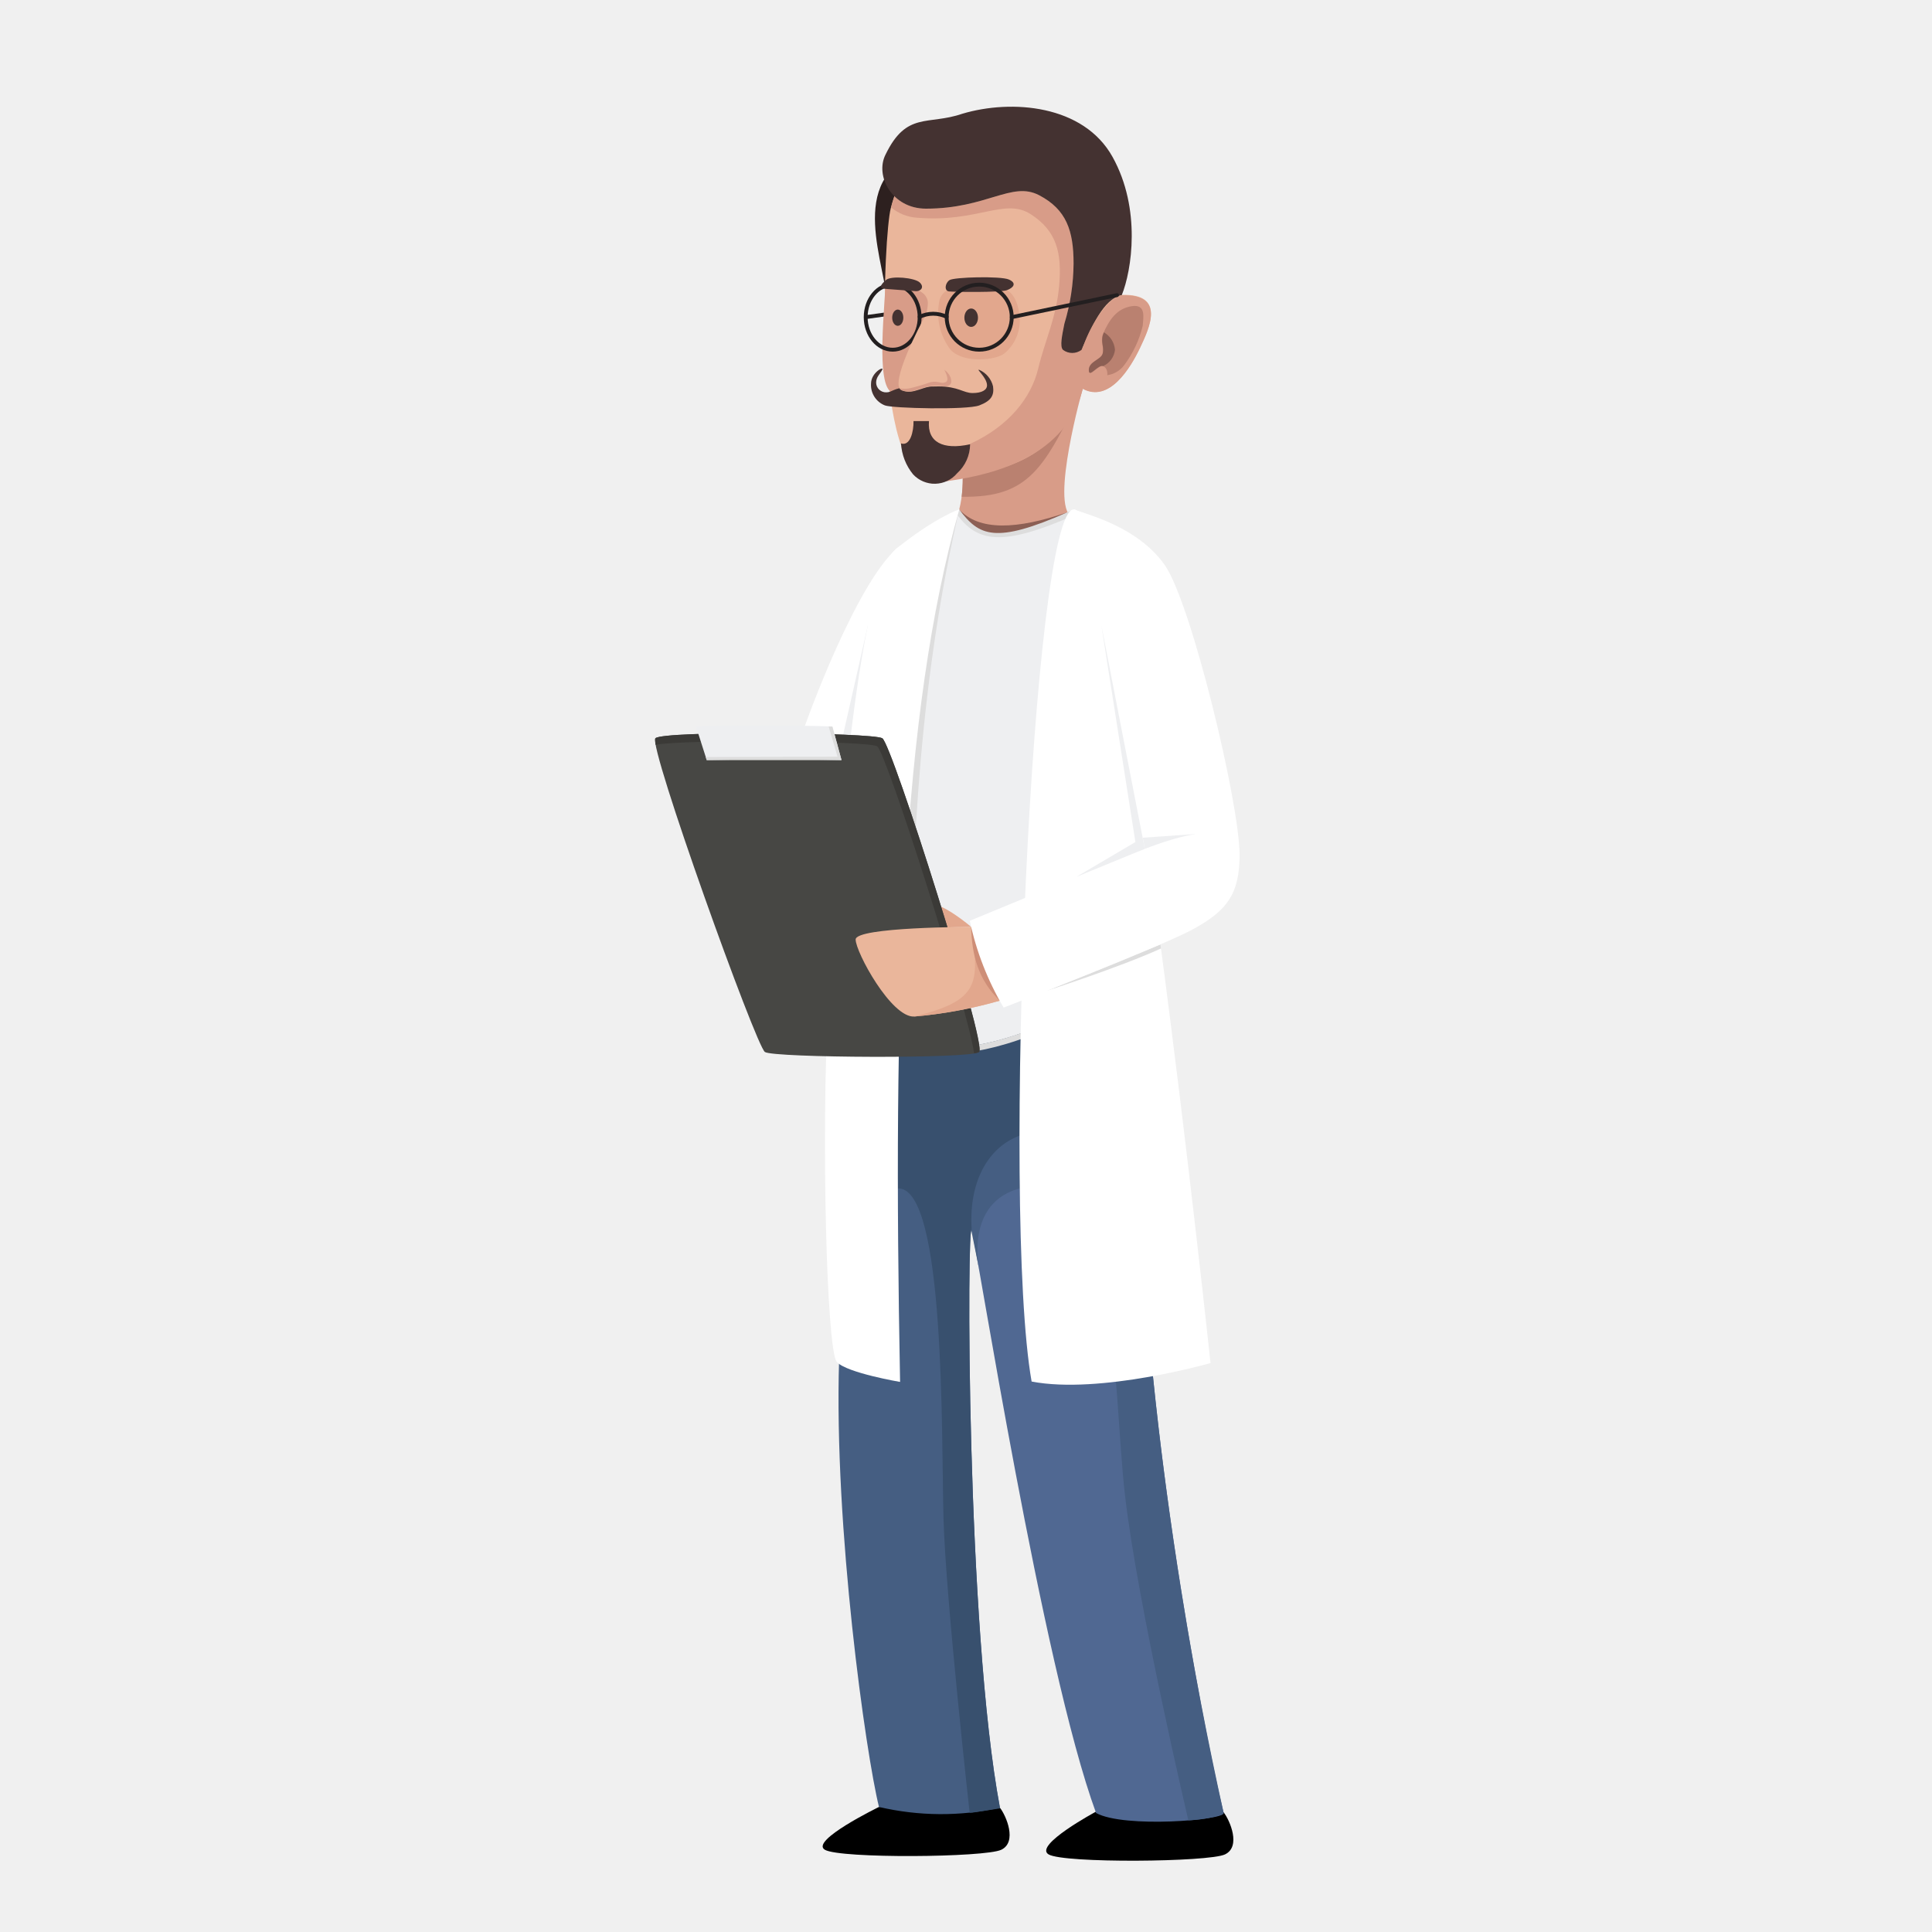
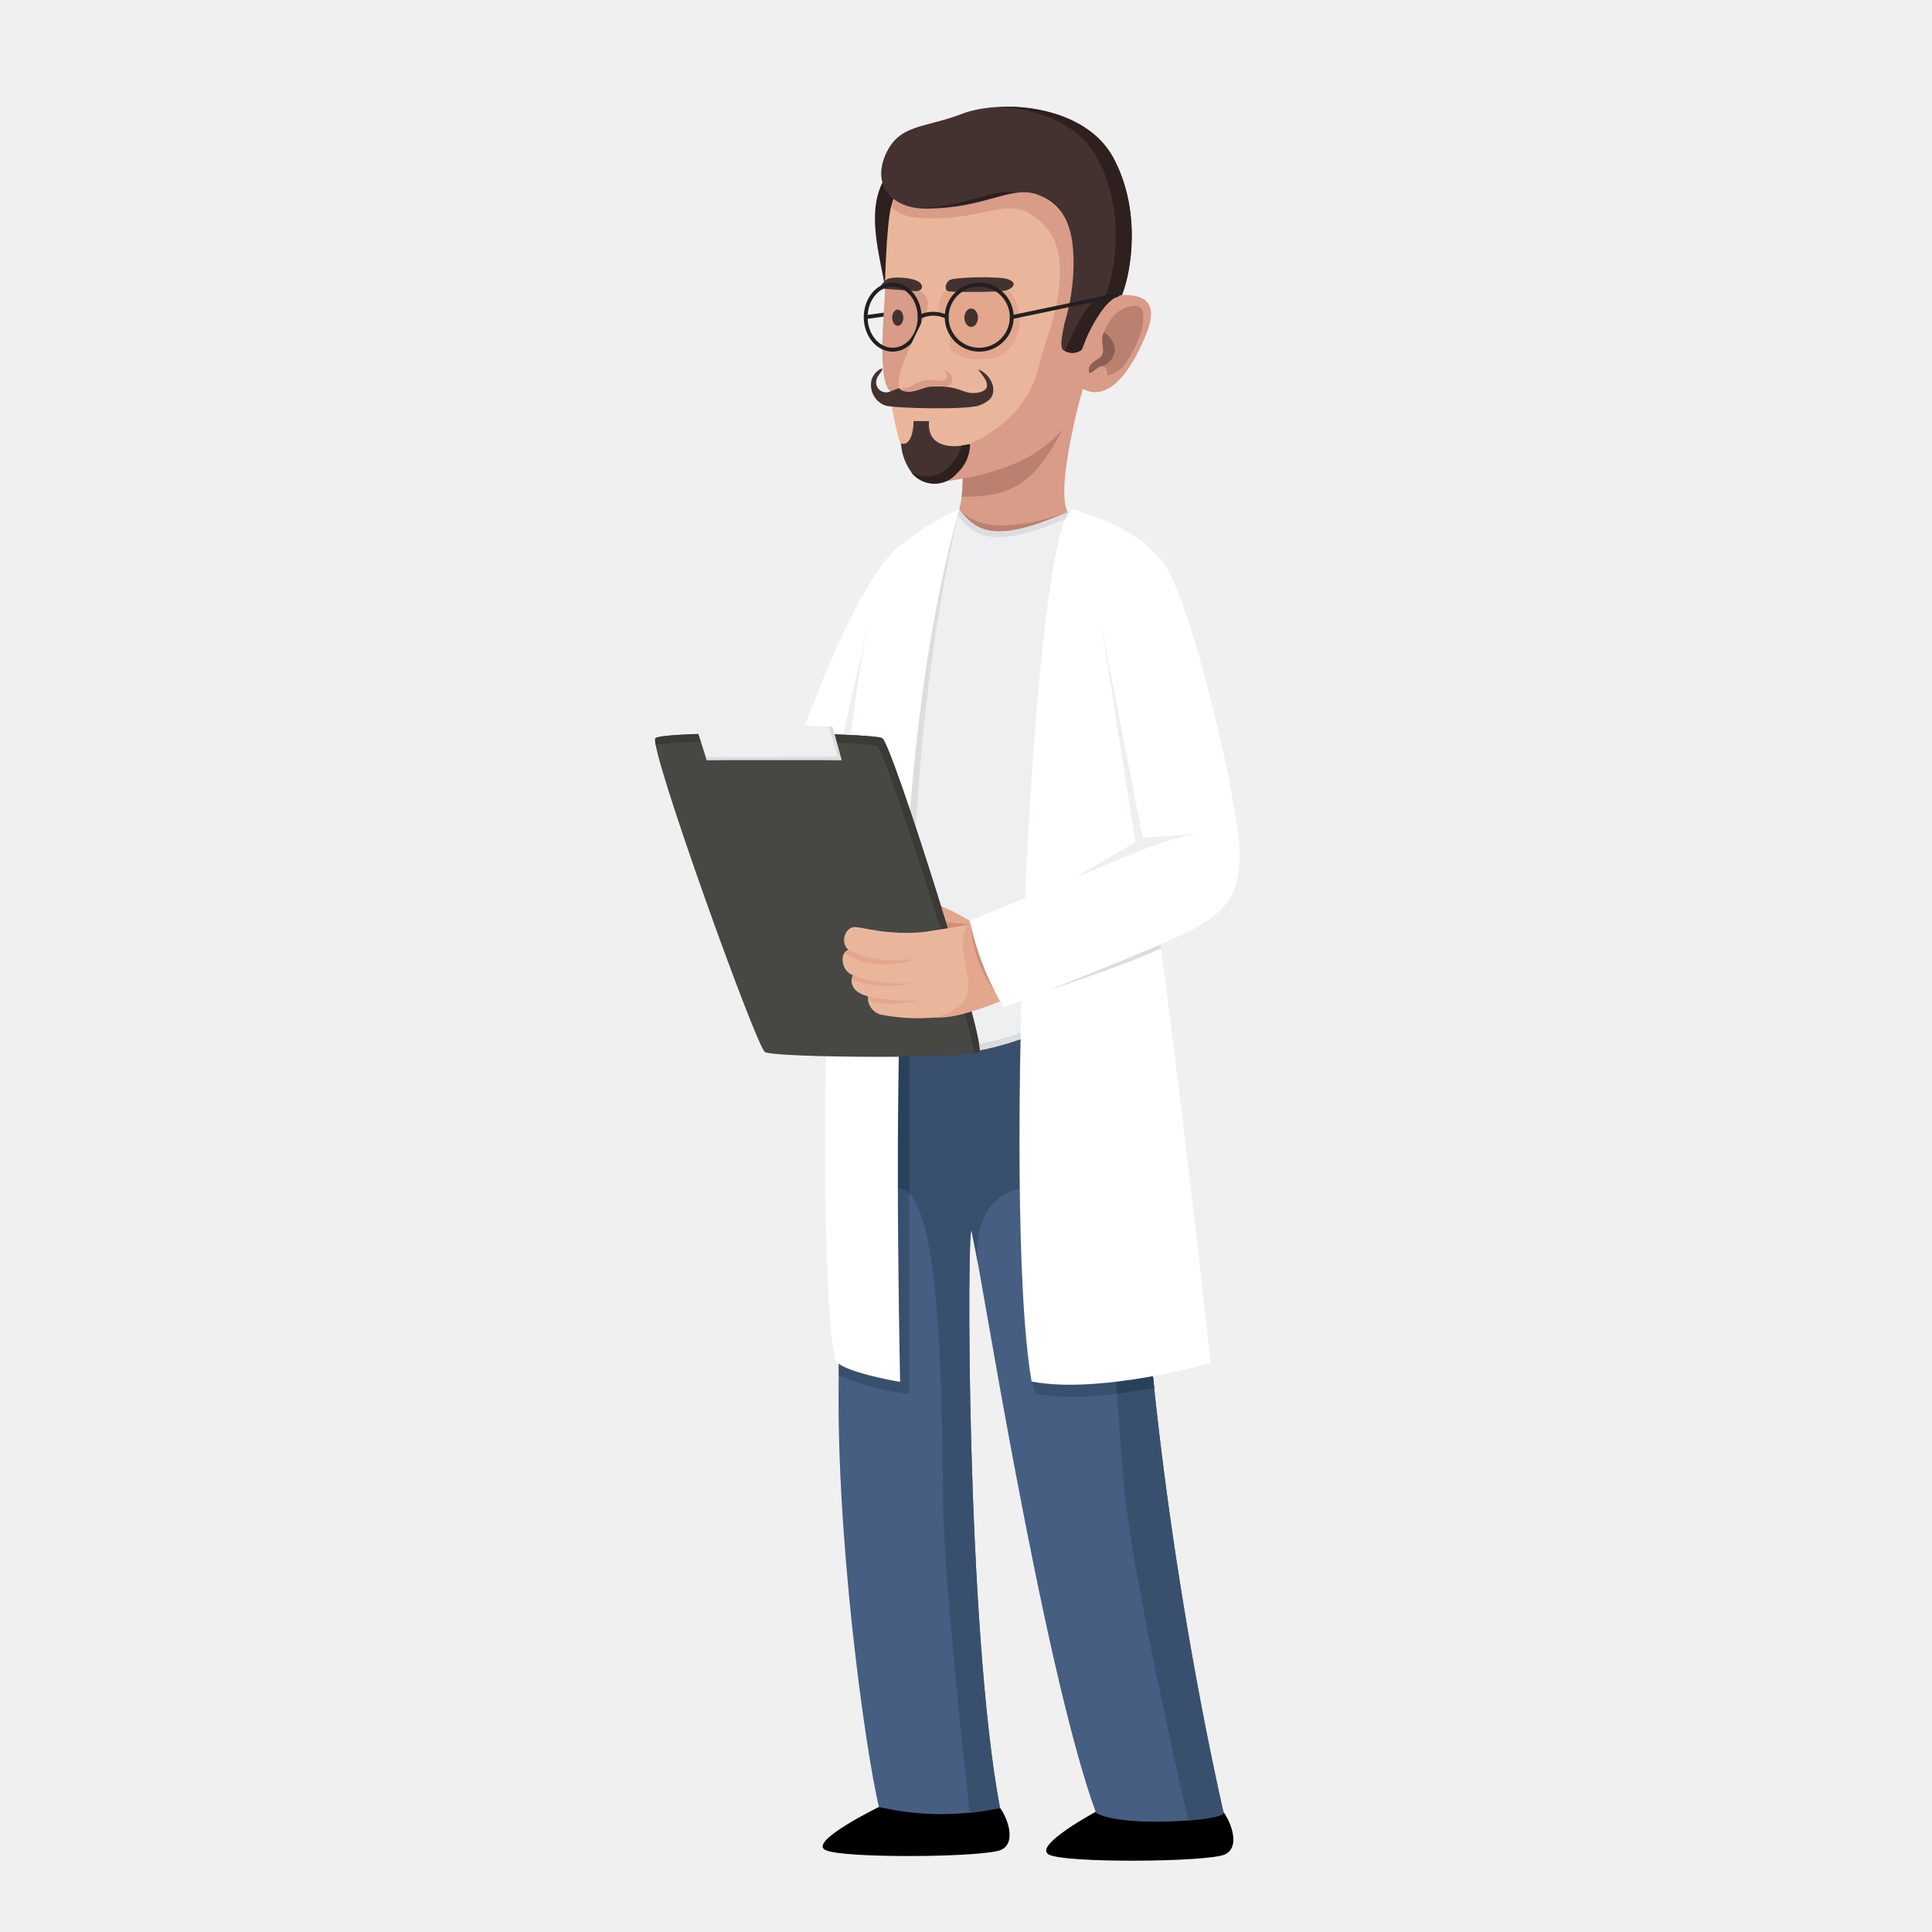
<svg xmlns="http://www.w3.org/2000/svg" id="Layer_1" data-name="Layer 1" viewBox="0 0 250 250">
  <defs>
-     <style>.cls-1{fill:#2d201f;}.cls-15,.cls-2{fill:none;stroke:#231f20;stroke-miterlimit:10;stroke-width:0.5px;}.cls-3{fill:#d89c88;}.cls-4{fill:#ba8170;}.cls-5{fill:#eab69b;}.cls-6{fill:#506892;}.cls-7{fill:#455e82;}.cls-19,.cls-8{fill:#38506e;}.cls-9{fill:#eeeff1;}.cls-10{fill:#ddd;}.cls-11{fill:#fff;}.cls-12{fill:#443231;}.cls-13{fill:#e2a78d;}.cls-14{fill:#8c5f54;}.cls-15{stroke-linecap:round;}.cls-16{fill:#474744;}.cls-17{fill:#3b3a37;}.cls-18{fill:#ce8e77;}.cls-19{opacity:0;}</style>
+     <style>.cls-1,.cls-4{fill:#38506e;}.cls-1{opacity:0;}.cls-2{fill:#506892;}.cls-3{fill:#455e82;}.cls-5{fill:#29415b;}.cls-6{fill:#d89c88;}.cls-7{fill:#ba8170;}.cls-8{fill:#eeeff1;}.cls-9{fill:#ddd;}.cls-10{fill:#fff;}.cls-11{fill:#e2a78d;}.cls-12{fill:#ce8e77;}.cls-13{fill:#474744;}.cls-14{fill:#3b3a37;}.cls-15{fill:#eab69b;}.cls-16{fill:#2d201f;}.cls-17,.cls-20{fill:none;stroke:#231f20;stroke-miterlimit:10;stroke-width:0.5px;}.cls-18{fill:#443231;}.cls-19{fill:#8c5f54;}.cls-20{stroke-linecap:round;}</style>
  </defs>
-   <path class="cls-1" d="M116,21.34c-6.21,5.3.13,16.2-1.37,20.43l2.09-4.23,1.43-15.35S121.05,18.53,116,21.34Z" />
-   <line class="cls-2" x1="112.02" y1="41.04" x2="114.85" y2="40.64" />
-   <path class="cls-3" d="M140.11,50.28s-4.24,15-1.43,16.61c-3.57,4.91-15.42,2.37-14.55-1s.44-8.17-.83-9.12S140.11,50.28,140.11,50.28Z" />
-   <path class="cls-4" d="M140.11,50.28c-4.94,10.27-6.88,14.14-15.67,14a23.55,23.55,0,0,0,.14-2.4Z" />
-   <path class="cls-5" d="M129.48,17.26c-11.33,0-13.37,6.46-14.22,9.7s-2.55,34,5.36,35.61c8.26-1.87,15.41-1.74,19.49-12.29,3.41,1.87,6.16-2.63,7.42-5.32s3.48-7.28-3-6.77C147,24.06,140.8,17.26,129.48,17.26Z" />
-   <path class="cls-3" d="M116.89,37.17s2.77,0,3.15,1.74S116.69,50,116.55,50.48c-3.33,2.35-2.27-8.33-2-13.1l2.75-.21" />
-   <path d="M113.74,233.82s-9,4.38-7,5.54,20.72,1,22.82,0,.64-4.41-.17-5.44S113.74,233.82,113.74,233.82Z" />
-   <path d="M141.83,234.42s-8.13,4.37-6.14,5.54,20.71,1,22.82,0,.64-4.41-.17-5.44S141.83,234.42,141.83,234.42Z" />
-   <line class="cls-6" x1="134.85" y1="132.3" x2="116.1" y2="132.47" />
-   <path class="cls-6" d="M134.85,132.3l12.91,19.38c-.27,28.62,7.72,71.19,10.58,82.92.15.92-12.87,2-16.51,0-7-19.07-15.46-73.48-16.09-75.41C124.13,146.36,127.45,137.63,134.85,132.3Z" />
-   <path class="cls-7" d="M116.1,132.47s-6.83,21.72-7.52,43.46,3.47,51.08,5.16,57.89a35.39,35.39,0,0,0,15.66.1c-4.4-23.32-4.28-76.66-3.66-74.73C123.75,147.38,120.59,138.33,116.1,132.47Z" />
-   <path class="cls-8" d="M125.74,159.18v0l-1.61-23.49h-9c-1.89,6.81-6.06,9.85-6.59,26.59,0,.54,0,8.12,0,8.68,2.48,1.59,3.09,5.77,5.84,5.82,0,0-4.28-23,1.86-23s5.56,32.35,5.85,42.73,3.38,38.05,3.38,38.05l.33,0,3.6-.56C125,210.66,125.12,157.55,125.74,159.18Z" />
-   <path class="cls-7" d="M125.74,159.16v0Z" />
-   <path class="cls-7" d="M158.34,234.6a495.89,495.89,0,0,1-9.17-56.72l-2.78-28.26L134.85,132.3l-8.63.08c-2.63,1-4.48,2.11-4.48,3.29,0,4.05,4.86,28.17,5,28.78-.11-.54-2-9.56,6.26-10.9,11.82-1.46,10.95,25.9,12.58,40s8.19,42,8.19,42h0a16.27,16.27,0,0,0,4.37-.75Z" />
-   <path class="cls-8" d="M125.74,159.19c-.93-13.62,12.17-17.53,19.83-5.7l-1.87-24-23.3,3.33C120.77,139,123.4,155.69,125.74,159.19Z" />
-   <path class="cls-9" d="M124.11,65.91c-6.1,16.12-7.71,41.93-8,62.68,0,2.15,0,4.24,0,6.26,4,1.28,10.26,1.42,18.83-2.24l.46-7.61L139,65.91C129.56,70.08,126.69,69.36,124.11,65.91Z" />
-   <path class="cls-10" d="M138.94,66.7l.05-.79c-9.43,4.17-12.3,3.45-14.88,0-.26.69-.51,1.4-.75,2.11l.51-1.4C126.45,70.06,129.55,70.84,138.94,66.7Z" />
-   <path class="cls-10" d="M134.89,132.61c-8.57,3.65-14.79,3.52-18.83,2.24v.77c4,1.27,10.26,1.41,18.83-2.24Z" />
-   <path class="cls-10" d="M124.13,65.91c-4.89,21.18-6.31,43.07-6.32,66.9l-1.71-.34C115.75,107.87,117.74,85.13,124.13,65.91Z" />
-   <path class="cls-11" d="M116,71c-5.24,4.72-11.49,21.68-12.39,24.51s7.15.59,7.15.59S121.19,66.3,116,71Z" />
-   <path class="cls-9" d="M110.09,95.11c2-4.48,2.22-14.23,2.22-14.23L109.1,95.07Z" />
-   <path class="cls-11" d="M124.13,65.91s-3.07,1-8.17,5.11-7.9,42.89-8.8,59.24-.22,44.59,1.14,46,8.17,2.56,8.17,2.56C115.52,129,116.64,92.47,124.13,65.91Z" />
-   <path class="cls-11" d="M138.94,65.91c5.95,0,17.7,110.47,17.7,110.47s-14.3,4.09-23.15,2.39C129.57,156.47,133.6,65.91,138.94,65.91Z" />
-   <path class="cls-12" d="M117.33,50.15c-1.57,0-1.93.62-2.62.62a1.28,1.28,0,0,1-1.34-1.25c0-.76.51-1.12.79-1.66s-1.45.35-1.45,1.79a2.83,2.83,0,0,0,1.8,2.81c1,.38,10.61.61,12.21,0s1.93-1.34,1.78-2.46a3.11,3.11,0,0,0-1.78-2.14c-.48-.16,1,1,1,2,0,.61-.68,1-1.87,1S124,50,121.42,50C119.56,50,118.52,50.15,117.33,50.15Z" />
-   <ellipse class="cls-2" cx="115.51" cy="41.04" rx="3.49" ry="4.21" />
-   <path class="cls-5" d="M119.56,41.19c-.33.55-4.56,8.56-2.91,9.29s2.8-.72,4.92-.53c1.18.11,2-9,.79-9.06C121.4,40.63,119.88,40.64,119.56,41.19Z" />
-   <path class="cls-13" d="M121.6,38.72c.47-1.2,1.51-1.86,5.11-1.89s4.71,1,5.16,3.6A5.58,5.58,0,0,1,130,45.71c-1.07.9-5.3,1.37-7-.45A7.82,7.82,0,0,1,121.6,38.72Z" />
-   <path class="cls-3" d="M137.56,45.26c-.47-.41-.1-2,.17-3.37a27.6,27.6,0,0,0,1.19-7.78c0-4.25-.92-7-4.46-8.85S127.71,27,119.82,27a5.71,5.71,0,0,1-4.07-1.61c-.18.52-.33,1-.44,1.45a5.81,5.81,0,0,0,3.32,1.33c7.86.67,11.36-2.62,14.73-.46s4.06,5,3.7,9.2S135.23,44,134.34,47.7s-3.71,7.41-8.85,9.76c-3.83,2-1.88,2.9-3.31,4.85,4.34-.59,15.61-2.36,17.93-12C140.11,50.28,143.13,43.2,137.56,45.26Z" />
-   <path class="cls-12" d="M137.73,41.89a27.6,27.6,0,0,0,1.19-7.78c0-4.25-.92-7-4.46-8.85S127.71,27,119.82,27c-4.41,0-6.63-4.26-5.23-7,2.72-5.62,5.48-3.75,9.93-5.28,6.4-1.91,15.69-1.16,19.44,5.58s2.48,14.72,1.2,17.88c-2.43.54-3.9,4.16-5.22,7.1a2,2,0,0,1-2.38,0C137.09,44.85,137.46,43.29,137.73,41.89Z" />
-   <path class="cls-3" d="M147.53,45c1.23-2.6,3.31-7-2.42-6.79-2.57.44-7.14,8.74-5,12.11C143.52,52.15,146.27,47.65,147.53,45Z" />
-   <path class="cls-4" d="M146.44,39.62c-1.9.3-2.91,1.71-3.74,3.67-.32,1.07.19,1.62,0,2.49s-1.79,1-1.79,2.13,1.22-.79,1.86-.51.51,1.15.51,1.15a3.3,3.3,0,0,0,2.17-1.27,13.86,13.86,0,0,0,2.42-5.13C147.93,41.11,148.35,39.32,146.44,39.62Z" />
-   <path class="cls-14" d="M144.28,45.26A2.89,2.89,0,0,0,142.84,43l0,0-.16.46c-.21.94.22,1.48,0,2.29s-1.79,1-1.79,2.13,1.22-.79,1.86-.51A2.63,2.63,0,0,0,144.28,45.26Z" />
-   <path class="cls-12" d="M114.55,37.38l4,.3c.6,0,1.1-.52.46-1.13s-3.67-.91-4.36-.32S113.65,37.32,114.55,37.38Z" />
-   <path class="cls-12" d="M130.29,37.55c-.84.31-6.85.24-7.49.16s-.52-1.06.06-1.46,6.62-.55,7.69-.08S131.14,37.24,130.29,37.55Z" />
-   <line class="cls-15" x1="144.54" y1="38.19" x2="130.92" y2="41.04" />
-   <path class="cls-15" d="M122.5,41a4,4,0,0,0-3.5,0" />
-   <circle class="cls-2" cx="126.71" cy="41.04" r="4.21" />
-   <path class="cls-12" d="M118.21,54.49h2c-.23,2.72,1.79,3.77,5.32,3a5.1,5.1,0,0,1-1.68,3.75,3.8,3.8,0,0,1-5.7.14,7,7,0,0,1-1.56-4C117.79,57.77,118.23,55.83,118.21,54.49Z" />
-   <ellipse class="cls-12" cx="116.17" cy="41.11" rx="0.72" ry="1.05" />
-   <ellipse class="cls-12" cx="125.67" cy="41.11" rx="0.88" ry="1.19" />
-   <path class="cls-13" d="M120.09,116.85c2,0,5.58,3.09,5.58,3.09l-6.06.13S118.1,116.85,120.09,116.85Z" />
-   <path class="cls-16" d="M84.81,95.53c1-1,28.09-.76,29.36,0s13.58,39.7,12.54,40.6-26.58.76-27.73,0S83.85,96.49,84.81,95.53Z" />
-   <path class="cls-17" d="M114.17,95.53c-1.27-.76-28.4-1-29.36,0-.07.07,0,.38,0,.84,4.3-.73,27.52-.51,28.69.2s11.77,34,12.55,39.74a1.94,1.94,0,0,0,.63-.18C127.75,135.23,115.44,96.3,114.17,95.53Z" />
-   <path class="cls-9" d="M90.06,94l1.39,4.35c4.25-.09,10.55-.14,17.44,0L107.71,94C102.4,93.84,95,93.81,90.06,94Z" />
-   <polygon class="cls-10" points="91.45 98.36 108.89 98.36 107.71 94.02 107.23 94.02 108.38 97.92 91.32 97.96 91.45 98.36" />
-   <path class="cls-5" d="M110.72,121.57c0-1.63,15-1.63,15-1.63s6.52,8.64,3.7,9.54a58.35,58.35,0,0,1-11.12,2.06C115.34,131.71,110.72,123.21,110.72,121.57Z" />
-   <path class="cls-13" d="M125.67,119.94c1.1,7.34,1.1,9.54-7.42,11.6a58.25,58.25,0,0,0,11.12-2.06Z" />
-   <path class="cls-18" d="M125.67,119.94c.07,3.57.91,6.88,3.7,9.54Z" />
-   <path class="cls-11" d="M138.94,65.91c2.26.83,8.29,2.34,11.74,7.15s9.72,30.9,9.72,37.54-10.89,7.05-12.26-.75S142.6,83.29,138.94,65.91Z" />
-   <path class="cls-10" d="M150.24,122.73l-.08-.53-14.69,6S144.85,125.18,150.24,122.73Z" />
-   <polygon class="cls-9" points="148.14 109.85 154.75 107.92 147.87 108.4 148.14 109.85" />
-   <path class="cls-11" d="M125.49,119.15s19-7.87,22.65-9.3,12.26-4.3,12.26.75-1.59,7.19-5.89,9.57-24.64,10.21-24.64,10.21A37.16,37.16,0,0,1,125.49,119.15Z" />
-   <polygon class="cls-9" points="147.86 108.43 147.87 108.4 147.86 108.41 142.51 80.88 146.92 108.96 139.27 113.47 147.12 110.25 148.14 109.85 147.86 108.43" />
-   <path class="cls-14" d="M138.17,66.27c-9.43,4.17-11.48,3.09-14.06-.36C126.67,68.72,131.55,68.55,138.17,66.27Z" />
-   <path class="cls-3" d="M116.4,50.24a3.33,3.33,0,0,0,1.34,0,25.12,25.12,0,0,0,2.69-.79c.94-.21,1.36.27,1.94,0s-.18-1.6-.18-1.6a2.19,2.19,0,0,1,.82,1c.17.62.11.9-.36,1.08s-.68-.09-2,0c-1.14.1-2.33.72-2.88.72C116.55,50.72,116.4,50.24,116.4,50.24Z" />
-   <rect class="cls-19" width="250" height="250" />
+   <rect class="cls-1" width="250" height="250" />
+   <path d="M113.74,233.82s-9,4.38-7,5.54,20.72,1,22.82,0,.64-4.41-.17-5.44S113.74,233.82,113.74,233.82Z" transform="translate(0 0)" />
+   <path d="M141.83,234.42s-8.13,4.37-6.14,5.54,20.71,1,22.82,0,.64-4.41-.17-5.44S141.83,234.42,141.83,234.42Z" transform="translate(0 0)" />
+   <line class="cls-2" x1="134.85" y1="132.3" x2="116.1" y2="132.47" />
+   <path class="cls-3" d="M134.85,132.3l12.91,19.38c-.27,28.62,7.72,71.19,10.58,82.92.15.92-12.87,2-16.51,0-7-19.07-15.46-73.48-16.09-75.41C124.13,146.36,127.45,137.63,134.85,132.3Z" transform="translate(0 0)" />
+   <path class="cls-3" d="M116.1,132.47s-6.83,21.72-7.52,43.46,3.47,51.08,5.16,57.89a35.39,35.39,0,0,0,15.66.1c-4.4-23.32-4.28-76.66-3.66-74.73C123.75,147.38,120.59,138.33,116.1,132.47Z" transform="translate(0 0)" />
+   <path class="cls-4" d="M125.74,159.18v0l-1.61-23.49h-9c-1.89,6.81-6.06,9.85-6.59,26.59,0,.54,0,8.12,0,8.68,2.48,1.59,3.09,5.77,5.84,5.82,0,0-4.28-23,1.86-23s5.56,32.35,5.85,42.73,3.38,38.05,3.38,38.05l.33,0,3.6-.56C125,210.66,125.12,157.55,125.74,159.18Z" transform="translate(0 0)" />
+   <path class="cls-4" d="M158.34,234.6a495.89,495.89,0,0,1-9.17-56.72l-2.78-28.26L134.85,132.3l-8.63.08c-2.63,1-4.48,2.11-4.48,3.29,0,4.05,4.86,28.17,5,28.78-.11-.54-2-9.56,6.26-10.9,11.82-1.46,10.95,25.9,12.58,40s8.19,42,8.19,42h0a16.27,16.27,0,0,0,4.37-.75Z" transform="translate(0 0)" />
+   <path class="cls-4" d="M117.64,136.64v43.73a32.93,32.93,0,0,1-9.1-2.39l-.41-41.67Z" transform="translate(0 0)" />
+   <path class="cls-5" d="M108.58,162.26c0,.54,0,8.12,0,8.68,2.48,1.59,3.09,5.77,5.84,5.82,0,0-4.28-23,1.86-23a2,2,0,0,1,1.4.68V136.64l-2.74-.1C112.92,142.77,109.09,146.25,108.58,162.26Z" transform="translate(0 0)" />
+   <path class="cls-4" d="M133.49,178.85l.51,1.52c6,.86,9.7.12,15.35-.76l-.18-1.73Z" transform="translate(0 0)" />
+   <path class="cls-5" d="M144.52,180.34c1.51-.2,3.07-.45,4.83-.73l-.18-1.73-4.82.3C144.41,178.9,144.46,179.62,144.52,180.34Z" transform="translate(0 0)" />
+   <path class="cls-4" d="M125.74,159.19c-.93-13.62,12.17-17.53,19.83-5.7l-1.87-24-23.3,3.33C120.77,139,123.4,155.69,125.74,159.19Z" transform="translate(0 0)" />
+   <path class="cls-6" d="M140.11,50.28s-4.24,15-1.43,16.61c-3.57,4.91-15.42,2.37-14.55-1s.44-8.17-.83-9.12S140.11,50.28,140.11,50.28Z" transform="translate(0 0)" />
+   <path class="cls-7" d="M140.11,50.28c-4.94,10.27-6.88,14.14-15.67,14a23.55,23.55,0,0,0,.14-2.4Z" transform="translate(0 0)" />
+   <path class="cls-7" d="M138.17,66.27c-9.43,4.17-11.48,3.09-14.06-.36C126.67,68.72,131.55,68.55,138.17,66.27Z" transform="translate(0 0)" />
+   <path class="cls-8" d="M124.11,65.91c-6.1,16.12-7.71,41.93-8,62.68,0,2.15,0,4.24,0,6.26,4,1.28,10.26,1.42,18.83-2.24l.46-7.61L139,65.91C129.56,70.08,126.69,69.36,124.11,65.91Z" transform="translate(0 0)" />
+   <path class="cls-9" d="M138.94,66.7l.05-.79c-9.43,4.17-12.3,3.45-14.88,0-.26.69-.51,1.4-.75,2.11l.51-1.4C126.45,70.06,129.55,70.84,138.94,66.7Z" transform="translate(0 0)" />
+   <path class="cls-9" d="M134.89,132.61c-8.57,3.65-14.79,3.52-18.83,2.24v.77c4,1.27,10.26,1.41,18.83-2.24Z" transform="translate(0 0)" />
+   <path class="cls-9" d="M124.13,65.91c-4.89,21.18-6.31,43.07-6.32,66.9l-1.71-.34C115.75,107.87,117.74,85.13,124.13,65.91Z" transform="translate(0 0)" />
+   <path class="cls-10" d="M116,71c-5.24,4.72-11.49,21.68-12.39,24.51s7.15.59,7.15.59S121.19,66.3,116,71Z" transform="translate(0 0)" />
+   <path class="cls-8" d="M110.09,95.11c2-4.48,2.22-14.23,2.22-14.23L109.1,95.07Z" transform="translate(0 0)" />
+   <path class="cls-10" d="M124.13,65.91s-3.07,1-8.17,5.11-7.9,42.89-8.8,59.24-.22,44.59,1.14,46,8.17,2.56,8.17,2.56C115.52,129,116.64,92.47,124.13,65.91Z" transform="translate(0 0)" />
+   <path class="cls-10" d="M138.94,65.91c5.95,0,17.7,110.47,17.7,110.47s-14.3,4.09-23.15,2.39C129.57,156.47,133.6,65.91,138.94,65.91Z" transform="translate(0 0)" />
+   <path class="cls-11" d="M120.09,116.85c2,0,6.65,3.09,6.65,3.09a15.65,15.65,0,0,1-6.79.62S118.1,116.85,120.09,116.85Z" transform="translate(0 0)" />
+   <polygon class="cls-12" points="122.64 120.11 125.59 119.61 122.41 119.35 122.64 120.11" />
+   <path class="cls-13" d="M84.81,95.53c1-1,28.09-.76,29.36,0s13.58,39.7,12.54,40.6-26.58.76-27.73,0S83.85,96.49,84.81,95.53Z" transform="translate(0 0)" />
+   <path class="cls-14" d="M114.17,95.53c-1.27-.76-28.4-1-29.36,0-.07.07,0,.38,0,.84,4.3-.73,27.52-.51,28.69.2s11.77,34,12.55,39.74a1.94,1.94,0,0,0,.63-.18C127.75,135.23,115.44,96.3,114.17,95.53Z" transform="translate(0 0)" />
+   <path class="cls-8" d="M90.06,94l1.39,4.35c4.25-.09,10.55-.14,17.44,0L107.71,94C102.4,93.84,95,93.81,90.06,94Z" transform="translate(0 0)" />
+   <polygon class="cls-9" points="91.45 98.36 108.89 98.36 107.71 94.02 107.23 94.02 108.38 97.92 91.32 97.96 91.45 98.36" />
+   <path class="cls-15" d="M119.3,120.63c1.31-.17,6.29-1,6.29-1s5.9,9,4,9.87a27.91,27.91,0,0,1-7.45,2.06C120.22,131.71,118,120.8,119.3,120.63Z" transform="translate(0 0)" />
+   <path class="cls-15" d="M120.28,128.15h-7.07c-1.42,0-1.16,2.56.72,3.14a25.63,25.63,0,0,0,8.23.25C124.27,131.24,121.79,128.15,120.28,128.15Z" transform="translate(0 0)" />
+   <path class="cls-11" d="M112.33,129.5a13.59,13.59,0,0,0,6.62-.06l-6.62-.52A1.88,1.88,0,0,0,112.33,129.5Z" transform="translate(0 0)" />
+   <path class="cls-15" d="M119.43,125.73H111.3c-1.41,0-1.82,2.44.83,3.14s7.28.81,8.28.29S119.43,125.73,119.43,125.73Z" transform="translate(0 0)" />
+   <path class="cls-11" d="M118.91,126.86l-8.51-.64h0a1.24,1.24,0,0,0-.18.51A11.94,11.94,0,0,0,118.91,126.86Z" transform="translate(0 0)" />
+   <path class="cls-15" d="M118.94,123l-8.78-.15c-1.61,0-1.48,2.74.24,3.37a16.79,16.79,0,0,0,4.87,1,8.69,8.69,0,0,0,4-.49C120.27,126.12,118.94,123,118.94,123Z" transform="translate(0 0)" />
+   <path class="cls-11" d="M118.51,124.05a.83.83,0,0,1,.43-1l-8.78-.15a1,1,0,0,0-.85.39C112.16,125.37,116.17,125,118.51,124.05Z" transform="translate(0 0)" />
+   <path class="cls-15" d="M119.3,120.63a23.91,23.91,0,0,1-4,0c-1.9-.13-3.75-.59-4.58-.67-1.5-.13-2.16,2.45-.62,3.13a13.25,13.25,0,0,0,4.73,1.13,13.08,13.08,0,0,0,4.25-.33C120.09,123.6,120.12,120.51,119.3,120.63Z" transform="translate(0 0)" />
+   <path class="cls-11" d="M125.49,119.15c-3.25,4.68,4.06,10.33-4.59,12.52,3,.11,5.62-1.06,8.65-2.19Z" transform="translate(0 0)" />
+   <path class="cls-12" d="M125.59,119.61a17.24,17.24,0,0,0,4,9.87Z" transform="translate(0 0)" />
+   <path class="cls-10" d="M138.94,65.91c2.26.83,8.29,2.34,11.74,7.15s9.72,30.9,9.72,37.54-10.89,7.05-12.26-.75S142.6,83.29,138.94,65.91Z" transform="translate(0 0)" />
+   <path class="cls-9" d="M150.24,122.73l-.08-.53-14.69,6S144.85,125.18,150.24,122.73Z" transform="translate(0 0)" />
+   <polygon class="cls-8" points="148.14 109.85 154.75 107.92 147.87 108.4 148.14 109.85" />
+   <path class="cls-10" d="M125.49,119.15s19-7.87,22.65-9.3,12.26-4.3,12.26.75-1.59,7.19-5.89,9.57-24.64,10.21-24.64,10.21A37.16,37.16,0,0,1,125.49,119.15Z" transform="translate(0 0)" />
+   <polygon class="cls-8" points="147.86 108.43 147.87 108.4 147.86 108.41 142.51 80.88 146.92 108.96 139.27 113.47 147.12 110.25 148.14 109.85 147.86 108.43" />
+   <path class="cls-16" d="M116,21.34c-6.21,5.3.13,16.2-1.37,20.43l2.09-4.23,1.43-15.35S121.05,18.53,116,21.34Z" transform="translate(0 0)" />
+   <line class="cls-17" x1="112.02" y1="41.04" x2="114.85" y2="40.64" />
+   <path class="cls-15" d="M129.48,17.26c-11.33,0-13.37,6.46-14.22,9.7s-2.55,34,5.36,35.61c8.26-1.87,15.41-1.74,19.49-12.29,3.41,1.87,6.16-2.63,7.42-5.32s3.48-7.28-3-6.77C147,24.06,140.8,17.26,129.48,17.26Z" transform="translate(0 0)" />
+   <path class="cls-6" d="M116.89,37.17s2.77,0,3.15,1.74S116.69,50,116.55,50.48c-3.33,2.35-2.27-8.33-2-13.1l2.75-.21" transform="translate(0 0)" />
+   <path class="cls-18" d="M117.33,50.15c-1.57,0-1.93.62-2.62.62a1.28,1.28,0,0,1-1.34-1.25c0-.76.51-1.12.79-1.66s-1.45.35-1.45,1.79a2.83,2.83,0,0,0,1.8,2.81c1,.38,10.61.61,12.21,0s1.93-1.34,1.78-2.46a3.11,3.11,0,0,0-1.78-2.14c-.48-.16,1,1,1,2,0,.61-.68,1-1.87,1S124,50,121.42,50C119.56,50,118.52,50.15,117.33,50.15Z" transform="translate(0 0)" />
+   <path class="cls-11" d="M121.6,38.72c.47-1.2,1.51-1.86,5.11-1.89s4.71,1,5.16,3.6A5.58,5.58,0,0,1,130,45.71c-1.07.9-5.3,1.37-7-.45A7.82,7.82,0,0,1,121.6,38.72Z" transform="translate(0 0)" />
+   <path class="cls-6" d="M137.56,45.26c-.47-.41-.1-2,.17-3.37a27.6,27.6,0,0,0,1.19-7.78c0-4.25-.92-7-4.46-8.85S127.71,27,119.82,27a5.71,5.71,0,0,1-4.07-1.61c-.18.52-.33,1-.44,1.45a5.81,5.81,0,0,0,3.32,1.33c7.86.67,11.36-2.62,14.73-.46s4.06,5,3.7,9.2S135.23,44,134.34,47.7s-3.71,7.41-8.85,9.76c-3.83,2-1.88,2.9-3.31,4.85,4.34-.59,15.61-2.36,17.93-12C140.11,50.28,143.13,43.2,137.56,45.26Z" transform="translate(0 0)" />
+   <path class="cls-18" d="M137.73,41.89a27.6,27.6,0,0,0,1.19-7.78c0-4.25-.92-7.39-4.46-8.85S127.71,27,119.82,27c-4.41,0-7-3-5.23-7s5-3.38,9.93-5.28,15.69-1.16,19.44,5.58,2.48,14.72,1.2,17.88c-2.43.54-3.9,4.16-5.22,7.1a2,2,0,0,1-2.38,0C137.09,44.85,137.46,43.29,137.73,41.89Z" transform="translate(0 0)" />
+   <path class="cls-16" d="M144,20.28c-2.82-5.07-9.57-6.74-14.87-6.45,4.86.21,10.3,2,12.76,6.45,3.74,6.74,2.48,14.72,1.2,17.88-2.43.54-3.9,4.16-5.22,7.1l-.16.08a2,2,0,0,0,2.27-.08c1.32-2.94,2.79-6.56,5.22-7.1C146.44,35,147.7,27,144,20.28Z" transform="translate(0 0)" />
+   <path class="cls-16" d="M119.06,26.92a6.34,6.34,0,0,0,.76,0c5.6,0,8.84-1.59,11.52-2C128.36,24.42,125.27,26.63,119.06,26.92Z" transform="translate(0 0)" />
+   <path class="cls-6" d="M147.53,45c1.23-2.6,3.31-7-2.42-6.79-2.57.44-7.14,8.74-5,12.11C143.52,52.15,146.27,47.65,147.53,45Z" transform="translate(0 0)" />
+   <path class="cls-7" d="M146.44,39.62c-1.9.3-2.91,1.71-3.74,3.67-.32,1.07.19,1.62,0,2.49s-1.79,1-1.79,2.13,1.22-.79,1.86-.51.51,1.15.51,1.15a3.3,3.3,0,0,0,2.17-1.27,13.86,13.86,0,0,0,2.42-5.13C147.93,41.11,148.35,39.32,146.44,39.62Z" transform="translate(0 0)" />
+   <path class="cls-19" d="M144.28,45.26A2.89,2.89,0,0,0,142.84,43l0,0-.16.46c-.21.94.22,1.48,0,2.29s-1.79,1-1.79,2.13,1.22-.79,1.86-.51A2.63,2.63,0,0,0,144.28,45.26Z" transform="translate(0 0)" />
+   <path class="cls-18" d="M114.55,37.38l4,.3c.6,0,1.1-.52.46-1.13s-3.67-.91-4.36-.32S113.65,37.32,114.55,37.38Z" transform="translate(0 0)" />
+   <path class="cls-18" d="M118.21,54.49h2c-.23,2.72,1.79,3.77,5.32,3a5.1,5.1,0,0,1-1.68,3.75,3.8,3.8,0,0,1-5.7.14,7,7,0,0,1-1.56-4C117.79,57.77,118.23,55.83,118.21,54.49Z" transform="translate(0 0)" />
+   <path class="cls-16" d="M124.46,57.63a5.87,5.87,0,0,1-1.56,2.67,3.93,3.93,0,0,1-5,.77c.07.09.13.19.21.28a3.8,3.8,0,0,0,5.7-.14,5.1,5.1,0,0,0,1.68-3.75C125.13,57.54,124.79,57.59,124.46,57.63Z" transform="translate(0 0)" />
+   <ellipse class="cls-18" cx="116.17" cy="41.11" rx="0.72" ry="1.05" />
+   <ellipse class="cls-18" cx="125.67" cy="41.11" rx="0.88" ry="1.19" />
+   <path class="cls-18" d="M130.29,37.55c-.84.31-6.85.24-7.49.16s-.52-1.06.06-1.46,6.62-.55,7.69-.08S131.14,37.24,130.29,37.55Z" transform="translate(0 0)" />
+   <ellipse class="cls-17" cx="115.51" cy="41.04" rx="3.49" ry="4.21" />
+   <path class="cls-15" d="M119.56,41.19c-.33.55-4.56,8.56-2.91,9.29s2.8-.72,4.92-.53c1.18.11,2-9,.79-9.06C121.4,40.63,119.88,40.64,119.56,41.19Z" transform="translate(0 0)" />
+   <line class="cls-20" x1="144.54" y1="38.19" x2="130.92" y2="41.04" />
+   <path class="cls-20" d="M122.5,41a4,4,0,0,0-3.5,0" transform="translate(0 0)" />
+   <circle class="cls-17" cx="126.71" cy="41.04" r="4.21" />
+   <path class="cls-6" d="M116.4,50.24a2.33,2.33,0,0,0,1.5-.28,4.93,4.93,0,0,1,2.13-.8c1-.1,1.93.35,2.34-.13s-.18-1.18-.18-1.18.87.43,1,1a.79.79,0,0,1-.58,1.08c-.46.18-.68-.09-2,0-1.14.1-2.33.72-2.88.72C116.55,50.72,116.4,50.24,116.4,50.24Z" transform="translate(0 0)" />
</svg>
